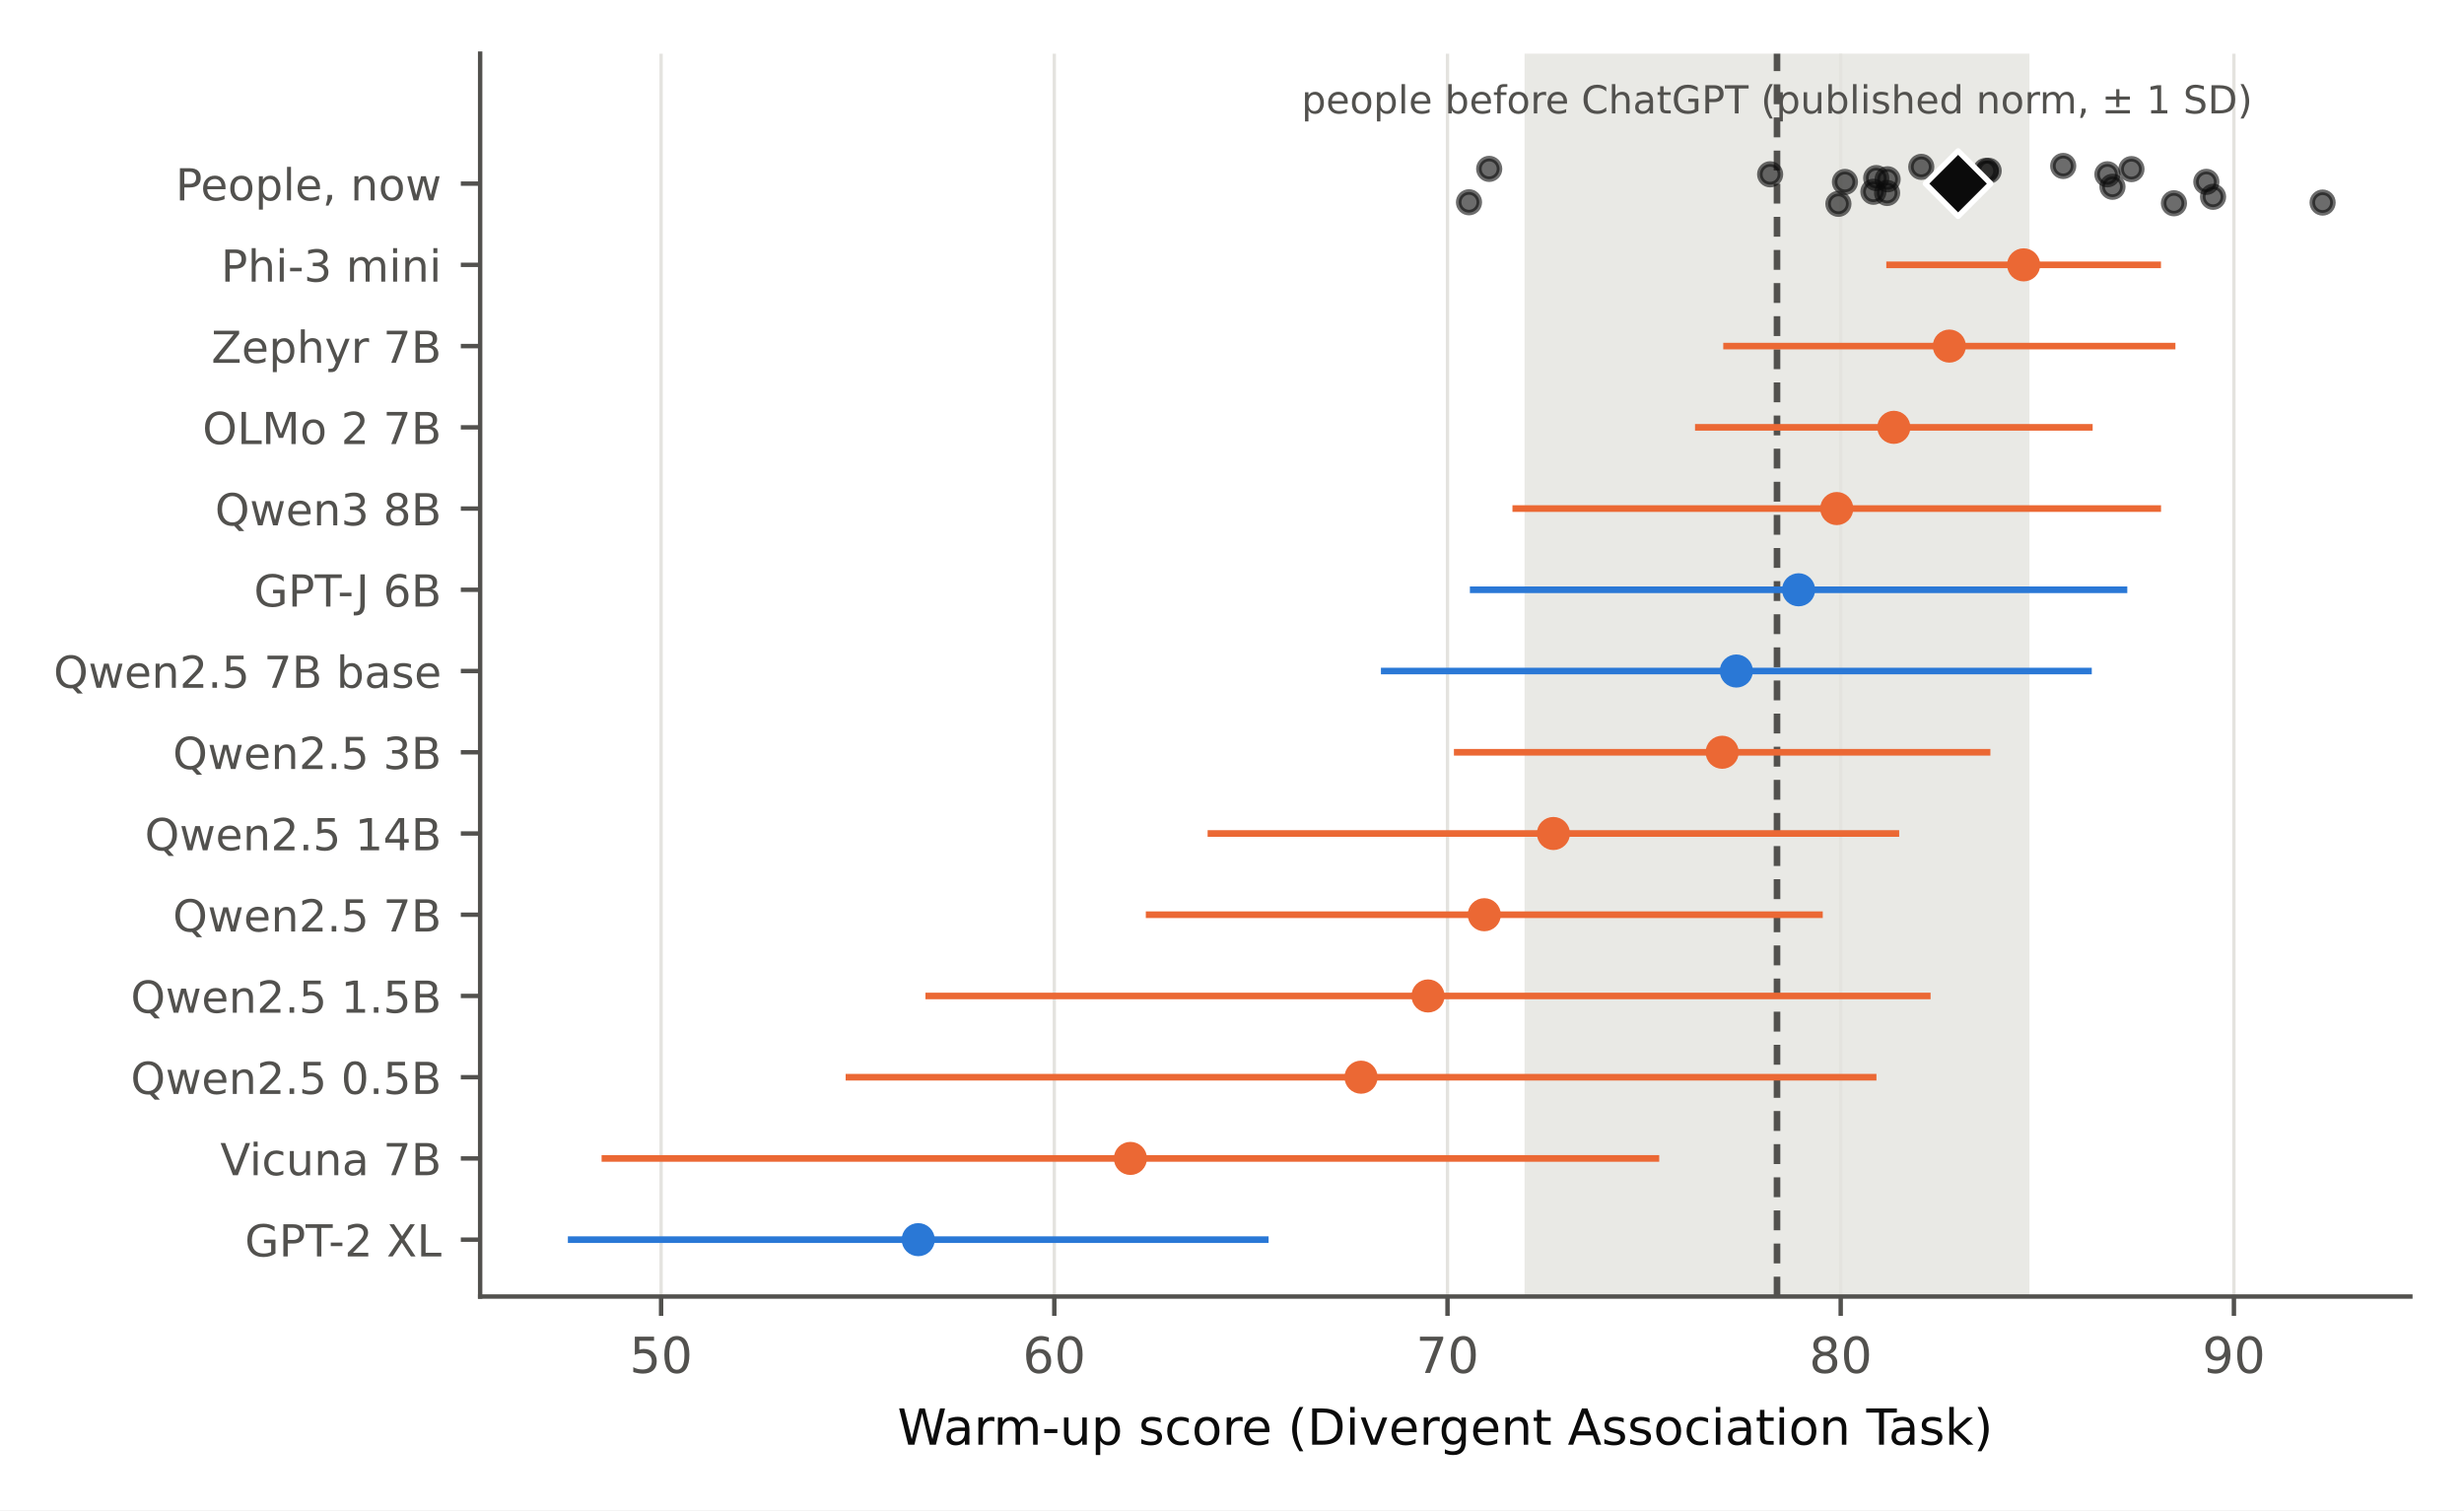
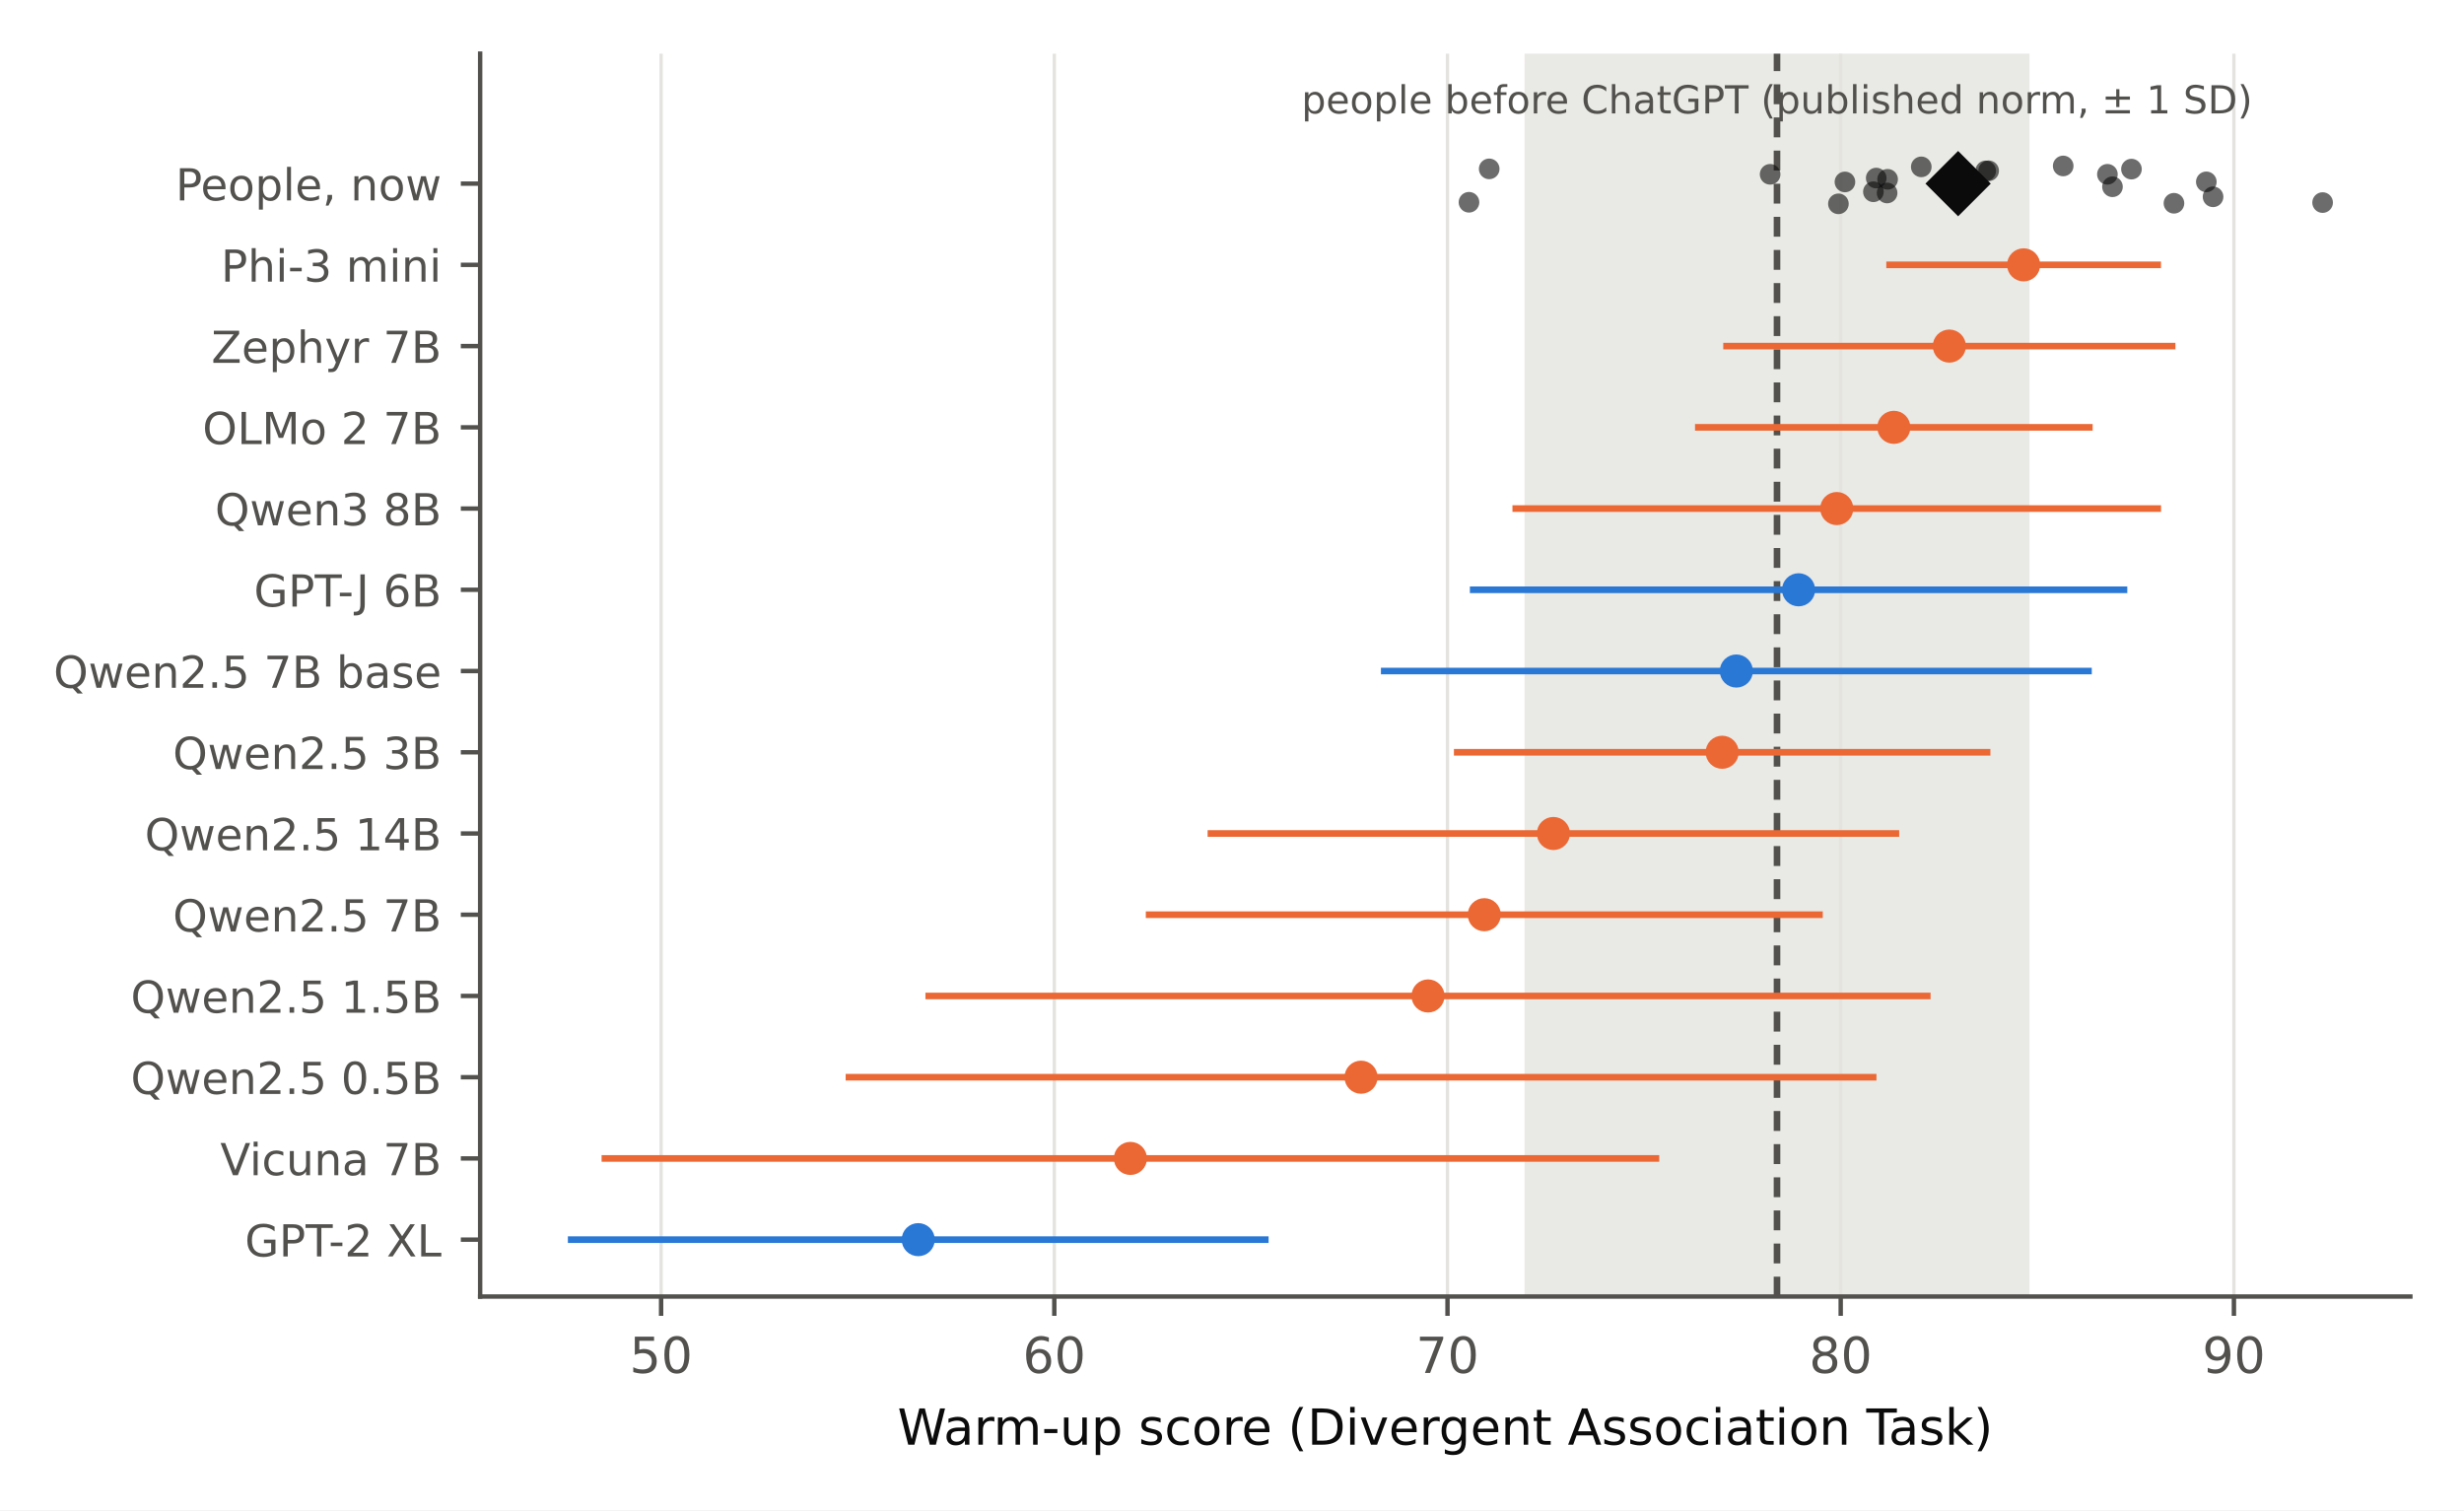
<svg xmlns="http://www.w3.org/2000/svg" xmlns:xlink="http://www.w3.org/1999/xlink" width="446.4pt" height="273.6pt" viewBox="0 0 446.4 273.6" version="1.1">
  <defs>
    <style type="text/css">*{stroke-linejoin: round; stroke-linecap: butt}</style>
  </defs>
  <g id="figure_1">
    <g id="patch_1">
      <path d="M 0 273.6  L 446.4 273.6  L 446.4 0  L 0 0  z " style="fill: #ffffff" />
    </g>
    <g id="axes_1">
      <g id="patch_2">
        <path d="M 86.987 234.878  L 436.68 234.878  L 436.68 9.72  L 86.987 9.72  z " style="fill: #ffffff" />
      </g>
      <g id="patch_3">
-         <path d="M 276.704 234.878  L 367.173 234.878  L 367.173 9.72  L 276.704 9.72  z " clip-path="url(#pc5e943c683)" style="fill: #e4e3df; opacity: 0.8; stroke: #e4e3df; stroke-linejoin: miter" />
+         <path d="M 276.704 234.878  L 367.173 234.878  L 367.173 9.72  L 276.704 9.72  z " clip-path="url(#pc94dd64cd2)" style="fill: #e4e3df; opacity: 0.8; stroke: #e4e3df; stroke-linejoin: miter" />
      </g>
      <g id="matplotlib.axis_1">
        <g id="xtick_1">
          <g id="line2d_1">
-             <path d="M 119.771 234.878  L 119.771 9.72  " clip-path="url(#pc5e943c683)" style="fill: none; stroke: #e4e3df; stroke-width: 0.6; stroke-linecap: square" />
+             <path d="M 119.771 234.878  L 119.771 9.72  " clip-path="url(#pc94dd64cd2)" style="fill: none; stroke: #e4e3df; stroke-width: 0.6; stroke-linecap: square" />
          </g>
          <g id="line2d_2">
            <defs>
-               <path id="m0972b7457a" d="M 0 0  L 0 3.5  " style="stroke: #52514e; stroke-width: 0.8" />
+               <path id="ma898b8cf05" d="M 0 0  L 0 3.5  " style="stroke: #52514e; stroke-width: 0.8" />
            </defs>
            <g>
-               <use xlink:href="#m0972b7457a" x="119.771" y="234.878" style="fill: #52514e; stroke: #52514e; stroke-width: 0.8" />
+               <use xlink:href="#ma898b8cf05" x="119.771" y="234.878" style="fill: #52514e; stroke: #52514e; stroke-width: 0.8" />
            </g>
          </g>
          <g id="text_1">
            <text style="font-size: 9px; font-family: 'DejaVu Sans'; text-anchor: middle; fill: #52514e" x="119.771" y="248.716" transform="rotate(-0 119.7707 248.7158)">50</text>
          </g>
        </g>
        <g id="xtick_2">
          <g id="line2d_3">
-             <path d="M 191.007 234.878  L 191.007 9.72  " clip-path="url(#pc5e943c683)" style="fill: none; stroke: #e4e3df; stroke-width: 0.6; stroke-linecap: square" />
+             <path d="M 191.007 234.878  L 191.007 9.72  " clip-path="url(#pc94dd64cd2)" style="fill: none; stroke: #e4e3df; stroke-width: 0.6; stroke-linecap: square" />
          </g>
          <g id="line2d_4">
            <g>
-               <use xlink:href="#m0972b7457a" x="191.007" y="234.878" style="fill: #52514e; stroke: #52514e; stroke-width: 0.8" />
+               <use xlink:href="#ma898b8cf05" x="191.007" y="234.878" style="fill: #52514e; stroke: #52514e; stroke-width: 0.8" />
            </g>
          </g>
          <g id="text_2">
            <text style="font-size: 9px; font-family: 'DejaVu Sans'; text-anchor: middle; fill: #52514e" x="191.007" y="248.716" transform="rotate(-0 191.0067 248.7158)">60</text>
          </g>
        </g>
        <g id="xtick_3">
          <g id="line2d_5">
-             <path d="M 262.243 234.878  L 262.243 9.72  " clip-path="url(#pc5e943c683)" style="fill: none; stroke: #e4e3df; stroke-width: 0.6; stroke-linecap: square" />
+             <path d="M 262.243 234.878  L 262.243 9.72  " clip-path="url(#pc94dd64cd2)" style="fill: none; stroke: #e4e3df; stroke-width: 0.6; stroke-linecap: square" />
          </g>
          <g id="line2d_6">
            <g>
-               <use xlink:href="#m0972b7457a" x="262.243" y="234.878" style="fill: #52514e; stroke: #52514e; stroke-width: 0.8" />
+               <use xlink:href="#ma898b8cf05" x="262.243" y="234.878" style="fill: #52514e; stroke: #52514e; stroke-width: 0.8" />
            </g>
          </g>
          <g id="text_3">
            <text style="font-size: 9px; font-family: 'DejaVu Sans'; text-anchor: middle; fill: #52514e" x="262.243" y="248.716" transform="rotate(-0 262.2427 248.7158)">70</text>
          </g>
        </g>
        <g id="xtick_4">
          <g id="line2d_7">
-             <path d="M 333.479 234.878  L 333.479 9.72  " clip-path="url(#pc5e943c683)" style="fill: none; stroke: #e4e3df; stroke-width: 0.6; stroke-linecap: square" />
+             <path d="M 333.479 234.878  L 333.479 9.72  " clip-path="url(#pc94dd64cd2)" style="fill: none; stroke: #e4e3df; stroke-width: 0.6; stroke-linecap: square" />
          </g>
          <g id="line2d_8">
            <g>
-               <use xlink:href="#m0972b7457a" x="333.479" y="234.878" style="fill: #52514e; stroke: #52514e; stroke-width: 0.8" />
+               <use xlink:href="#ma898b8cf05" x="333.479" y="234.878" style="fill: #52514e; stroke: #52514e; stroke-width: 0.8" />
            </g>
          </g>
          <g id="text_4">
            <text style="font-size: 9px; font-family: 'DejaVu Sans'; text-anchor: middle; fill: #52514e" x="333.479" y="248.716" transform="rotate(-0 333.4787 248.7158)">80</text>
          </g>
        </g>
        <g id="xtick_5">
          <g id="line2d_9">
-             <path d="M 404.715 234.878  L 404.715 9.72  " clip-path="url(#pc5e943c683)" style="fill: none; stroke: #e4e3df; stroke-width: 0.6; stroke-linecap: square" />
+             <path d="M 404.715 234.878  L 404.715 9.72  " clip-path="url(#pc94dd64cd2)" style="fill: none; stroke: #e4e3df; stroke-width: 0.6; stroke-linecap: square" />
          </g>
          <g id="line2d_10">
            <g>
-               <use xlink:href="#m0972b7457a" x="404.715" y="234.878" style="fill: #52514e; stroke: #52514e; stroke-width: 0.8" />
+               <use xlink:href="#ma898b8cf05" x="404.715" y="234.878" style="fill: #52514e; stroke: #52514e; stroke-width: 0.8" />
            </g>
          </g>
          <g id="text_5">
            <text style="font-size: 9px; font-family: 'DejaVu Sans'; text-anchor: middle; fill: #52514e" x="404.715" y="248.716" transform="rotate(-0 404.7147 248.7158)">90</text>
          </g>
        </g>
        <g id="text_6">
          <text style="font-size: 9px; font-family: 'DejaVu Sans'; text-anchor: middle; fill: #0b0b0b" x="261.834" y="261.716" transform="rotate(-0 261.8338 261.7165)">Warm-up score (Divergent Association Task)</text>
        </g>
      </g>
      <g id="matplotlib.axis_2">
        <g id="ytick_1">
          <g id="line2d_11">
            <defs>
-               <path id="m33366b188b" d="M 0 0  L -3.5 0  " style="stroke: #52514e; stroke-width: 0.8" />
+               <path id="me882f5c88e" d="M 0 0  L -3.5 0  " style="stroke: #52514e; stroke-width: 0.8" />
            </defs>
            <g>
-               <use xlink:href="#m33366b188b" x="86.987" y="224.577" style="fill: #52514e; stroke: #52514e; stroke-width: 0.8" />
+               <use xlink:href="#me882f5c88e" x="86.987" y="224.577" style="fill: #52514e; stroke: #52514e; stroke-width: 0.8" />
            </g>
          </g>
          <g id="text_7">
            <text style="font-size: 8px; font-family: 'DejaVu Sans'; text-anchor: end; fill: #52514e" x="79.987" y="227.616" transform="rotate(-0 79.9875 227.6156)">GPT-2 XL</text>
          </g>
        </g>
        <g id="ytick_2">
          <g id="line2d_12">
            <g>
-               <use xlink:href="#m33366b188b" x="86.987" y="209.86" style="fill: #52514e; stroke: #52514e; stroke-width: 0.8" />
+               <use xlink:href="#me882f5c88e" x="86.987" y="209.86" style="fill: #52514e; stroke: #52514e; stroke-width: 0.8" />
            </g>
          </g>
          <g id="text_8">
            <text style="font-size: 8px; font-family: 'DejaVu Sans'; text-anchor: end; fill: #52514e" x="79.987" y="212.9" transform="rotate(-0 79.9875 212.8997)">Vicuna 7B</text>
          </g>
        </g>
        <g id="ytick_3">
          <g id="line2d_13">
            <g>
-               <use xlink:href="#m33366b188b" x="86.987" y="195.144" style="fill: #52514e; stroke: #52514e; stroke-width: 0.8" />
+               <use xlink:href="#me882f5c88e" x="86.987" y="195.144" style="fill: #52514e; stroke: #52514e; stroke-width: 0.8" />
            </g>
          </g>
          <g id="text_9">
            <text style="font-size: 8px; font-family: 'DejaVu Sans'; text-anchor: end; fill: #52514e" x="79.987" y="198.183" transform="rotate(-0 79.9875 198.1832)">Qwen2.5 0.5B</text>
          </g>
        </g>
        <g id="ytick_4">
          <g id="line2d_14">
            <g>
-               <use xlink:href="#m33366b188b" x="86.987" y="180.428" style="fill: #52514e; stroke: #52514e; stroke-width: 0.8" />
+               <use xlink:href="#me882f5c88e" x="86.987" y="180.428" style="fill: #52514e; stroke: #52514e; stroke-width: 0.8" />
            </g>
          </g>
          <g id="text_10">
            <text style="font-size: 8px; font-family: 'DejaVu Sans'; text-anchor: end; fill: #52514e" x="79.987" y="183.467" transform="rotate(-0 79.9875 183.467)">Qwen2.5 1.5B</text>
          </g>
        </g>
        <g id="ytick_5">
          <g id="line2d_15">
            <g>
-               <use xlink:href="#m33366b188b" x="86.987" y="165.712" style="fill: #52514e; stroke: #52514e; stroke-width: 0.8" />
+               <use xlink:href="#me882f5c88e" x="86.987" y="165.712" style="fill: #52514e; stroke: #52514e; stroke-width: 0.8" />
            </g>
          </g>
          <g id="text_11">
            <text style="font-size: 8px; font-family: 'DejaVu Sans'; text-anchor: end; fill: #52514e" x="79.987" y="168.751" transform="rotate(-0 79.9875 168.7508)">Qwen2.5 7B</text>
          </g>
        </g>
        <g id="ytick_6">
          <g id="line2d_16">
            <g>
-               <use xlink:href="#m33366b188b" x="86.987" y="150.996" style="fill: #52514e; stroke: #52514e; stroke-width: 0.8" />
+               <use xlink:href="#me882f5c88e" x="86.987" y="150.996" style="fill: #52514e; stroke: #52514e; stroke-width: 0.8" />
            </g>
          </g>
          <g id="text_12">
            <text style="font-size: 8px; font-family: 'DejaVu Sans'; text-anchor: end; fill: #52514e" x="79.987" y="154.035" transform="rotate(-0 79.9875 154.0346)">Qwen2.5 14B</text>
          </g>
        </g>
        <g id="ytick_7">
          <g id="line2d_17">
            <g>
-               <use xlink:href="#m33366b188b" x="86.987" y="136.279" style="fill: #52514e; stroke: #52514e; stroke-width: 0.8" />
+               <use xlink:href="#me882f5c88e" x="86.987" y="136.279" style="fill: #52514e; stroke: #52514e; stroke-width: 0.8" />
            </g>
          </g>
          <g id="text_13">
            <text style="font-size: 8px; font-family: 'DejaVu Sans'; text-anchor: end; fill: #52514e" x="79.987" y="139.318" transform="rotate(-0 79.9875 139.3184)">Qwen2.5 3B</text>
          </g>
        </g>
        <g id="ytick_8">
          <g id="line2d_18">
            <g>
-               <use xlink:href="#m33366b188b" x="86.987" y="121.563" style="fill: #52514e; stroke: #52514e; stroke-width: 0.8" />
+               <use xlink:href="#me882f5c88e" x="86.987" y="121.563" style="fill: #52514e; stroke: #52514e; stroke-width: 0.8" />
            </g>
          </g>
          <g id="text_14">
            <text style="font-size: 8px; font-family: 'DejaVu Sans'; text-anchor: end; fill: #52514e" x="79.987" y="124.603" transform="rotate(-0 79.9875 124.6025)">Qwen2.5 7B base</text>
          </g>
        </g>
        <g id="ytick_9">
          <g id="line2d_19">
            <g>
-               <use xlink:href="#m33366b188b" x="86.987" y="106.847" style="fill: #52514e; stroke: #52514e; stroke-width: 0.8" />
+               <use xlink:href="#me882f5c88e" x="86.987" y="106.847" style="fill: #52514e; stroke: #52514e; stroke-width: 0.8" />
            </g>
          </g>
          <g id="text_15">
            <text style="font-size: 8px; font-family: 'DejaVu Sans'; text-anchor: end; fill: #52514e" x="79.987" y="109.886" transform="rotate(-0 79.9875 109.886)">GPT-J 6B</text>
          </g>
        </g>
        <g id="ytick_10">
          <g id="line2d_20">
            <g>
-               <use xlink:href="#m33366b188b" x="86.987" y="92.131" style="fill: #52514e; stroke: #52514e; stroke-width: 0.8" />
+               <use xlink:href="#me882f5c88e" x="86.987" y="92.131" style="fill: #52514e; stroke: #52514e; stroke-width: 0.8" />
            </g>
          </g>
          <g id="text_16">
            <text style="font-size: 8px; font-family: 'DejaVu Sans'; text-anchor: end; fill: #52514e" x="79.987" y="95.17" transform="rotate(-0 79.9875 95.16979)">Qwen3 8B</text>
          </g>
        </g>
        <g id="ytick_11">
          <g id="line2d_21">
            <g>
-               <use xlink:href="#m33366b188b" x="86.987" y="77.415" style="fill: #52514e; stroke: #52514e; stroke-width: 0.8" />
+               <use xlink:href="#me882f5c88e" x="86.987" y="77.415" style="fill: #52514e; stroke: #52514e; stroke-width: 0.8" />
            </g>
          </g>
          <g id="text_17">
            <text style="font-size: 8px; font-family: 'DejaVu Sans'; text-anchor: end; fill: #52514e" x="79.987" y="80.454" transform="rotate(-0 79.9875 80.45359)">OLMo 2 7B</text>
          </g>
        </g>
        <g id="ytick_12">
          <g id="line2d_22">
            <g>
-               <use xlink:href="#m33366b188b" x="86.987" y="62.698" style="fill: #52514e; stroke: #52514e; stroke-width: 0.8" />
+               <use xlink:href="#me882f5c88e" x="86.987" y="62.698" style="fill: #52514e; stroke: #52514e; stroke-width: 0.8" />
            </g>
          </g>
          <g id="text_18">
            <text style="font-size: 8px; font-family: 'DejaVu Sans'; text-anchor: end; fill: #52514e" x="79.987" y="65.738" transform="rotate(-0 79.9875 65.7377)">Zephyr 7B</text>
          </g>
        </g>
        <g id="ytick_13">
          <g id="line2d_23">
            <g>
-               <use xlink:href="#m33366b188b" x="86.987" y="47.982" style="fill: #52514e; stroke: #52514e; stroke-width: 0.8" />
+               <use xlink:href="#me882f5c88e" x="86.987" y="47.982" style="fill: #52514e; stroke: #52514e; stroke-width: 0.8" />
            </g>
          </g>
          <g id="text_19">
            <text style="font-size: 8px; font-family: 'DejaVu Sans'; text-anchor: end; fill: #52514e" x="79.987" y="51.022" transform="rotate(-0 79.9875 51.0215)">Phi-3 mini</text>
          </g>
        </g>
        <g id="ytick_14">
          <g id="line2d_24">
            <g>
-               <use xlink:href="#m33366b188b" x="86.987" y="33.266" style="fill: #52514e; stroke: #52514e; stroke-width: 0.8" />
+               <use xlink:href="#me882f5c88e" x="86.987" y="33.266" style="fill: #52514e; stroke: #52514e; stroke-width: 0.8" />
            </g>
          </g>
          <g id="text_20">
            <text style="font-size: 8px; font-family: 'DejaVu Sans'; text-anchor: end; fill: #52514e" x="79.987" y="36.305" transform="rotate(-0 79.9875 36.3053)">People, now</text>
          </g>
        </g>
      </g>
      <g id="line2d_25">
-         <path d="M 321.938 234.878  L 321.938 9.72  " clip-path="url(#pc5e943c683)" style="fill: none; stroke-dasharray: 3.6,2.4; stroke-dashoffset: 0; stroke: #52514e; stroke-width: 1.2" />
+         <path d="M 321.938 234.878  L 321.938 9.72  " clip-path="url(#pc94dd64cd2)" style="fill: none; stroke-dasharray: 3.6,2.4; stroke-dashoffset: 0; stroke: #52514e; stroke-width: 1.2" />
      </g>
      <g id="LineCollection_1">
-         <path d="M 102.883 224.577  L 229.828 224.577  " clip-path="url(#pc5e943c683)" style="fill: none; stroke: #2a78d6; stroke-width: 1.2" />
+         <path d="M 102.883 224.577  L 229.828 224.577  " clip-path="url(#pc94dd64cd2)" style="fill: none; stroke: #2a78d6; stroke-width: 1.2" />
      </g>
      <g id="LineCollection_2">
-         <path d="M 108.99 209.86  L 300.6 209.86  " clip-path="url(#pc5e943c683)" style="fill: none; stroke: #eb6834; stroke-width: 1.2" />
+         <path d="M 108.99 209.86  L 300.6 209.86  " clip-path="url(#pc94dd64cd2)" style="fill: none; stroke: #eb6834; stroke-width: 1.2" />
      </g>
      <g id="LineCollection_3">
-         <path d="M 153.206 195.144  L 339.955 195.144  " clip-path="url(#pc5e943c683)" style="fill: none; stroke: #eb6834; stroke-width: 1.2" />
+         <path d="M 153.206 195.144  L 339.955 195.144  " clip-path="url(#pc94dd64cd2)" style="fill: none; stroke: #eb6834; stroke-width: 1.2" />
      </g>
      <g id="LineCollection_4">
-         <path d="M 167.661 180.428  L 349.763 180.428  " clip-path="url(#pc5e943c683)" style="fill: none; stroke: #eb6834; stroke-width: 1.2" />
+         <path d="M 167.661 180.428  L 349.763 180.428  " clip-path="url(#pc94dd64cd2)" style="fill: none; stroke: #eb6834; stroke-width: 1.2" />
      </g>
      <g id="LineCollection_5">
-         <path d="M 207.585 165.712  L 330.225 165.712  " clip-path="url(#pc5e943c683)" style="fill: none; stroke: #eb6834; stroke-width: 1.2" />
+         <path d="M 207.585 165.712  L 330.225 165.712  " clip-path="url(#pc94dd64cd2)" style="fill: none; stroke: #eb6834; stroke-width: 1.2" />
      </g>
      <g id="LineCollection_6">
-         <path d="M 218.782 150.996  L 344.074 150.996  " clip-path="url(#pc5e943c683)" style="fill: none; stroke: #eb6834; stroke-width: 1.2" />
+         <path d="M 218.782 150.996  L 344.074 150.996  " clip-path="url(#pc94dd64cd2)" style="fill: none; stroke: #eb6834; stroke-width: 1.2" />
      </g>
      <g id="LineCollection_7">
-         <path d="M 263.406 136.279  L 360.596 136.279  " clip-path="url(#pc5e943c683)" style="fill: none; stroke: #eb6834; stroke-width: 1.2" />
+         <path d="M 263.406 136.279  L 360.596 136.279  " clip-path="url(#pc94dd64cd2)" style="fill: none; stroke: #eb6834; stroke-width: 1.2" />
      </g>
      <g id="LineCollection_8">
-         <path d="M 250.183 121.563  L 378.964 121.563  " clip-path="url(#pc5e943c683)" style="fill: none; stroke: #2a78d6; stroke-width: 1.2" />
+         <path d="M 250.183 121.563  L 378.964 121.563  " clip-path="url(#pc94dd64cd2)" style="fill: none; stroke: #2a78d6; stroke-width: 1.2" />
      </g>
      <g id="LineCollection_9">
-         <path d="M 266.297 106.847  L 385.4 106.847  " clip-path="url(#pc5e943c683)" style="fill: none; stroke: #2a78d6; stroke-width: 1.2" />
+         <path d="M 266.297 106.847  L 385.4 106.847  " clip-path="url(#pc94dd64cd2)" style="fill: none; stroke: #2a78d6; stroke-width: 1.2" />
      </g>
      <g id="LineCollection_10">
-         <path d="M 274.01 92.131  L 391.514 92.131  " clip-path="url(#pc5e943c683)" style="fill: none; stroke: #eb6834; stroke-width: 1.2" />
+         <path d="M 274.01 92.131  L 391.514 92.131  " clip-path="url(#pc94dd64cd2)" style="fill: none; stroke: #eb6834; stroke-width: 1.2" />
      </g>
      <g id="LineCollection_11">
-         <path d="M 307.085 77.415  L 379.124 77.415  " clip-path="url(#pc5e943c683)" style="fill: none; stroke: #eb6834; stroke-width: 1.2" />
+         <path d="M 307.085 77.415  L 379.124 77.415  " clip-path="url(#pc94dd64cd2)" style="fill: none; stroke: #eb6834; stroke-width: 1.2" />
      </g>
      <g id="LineCollection_12">
-         <path d="M 312.199 62.698  L 394.119 62.698  " clip-path="url(#pc5e943c683)" style="fill: none; stroke: #eb6834; stroke-width: 1.2" />
+         <path d="M 312.199 62.698  L 394.119 62.698  " clip-path="url(#pc94dd64cd2)" style="fill: none; stroke: #eb6834; stroke-width: 1.2" />
      </g>
      <g id="LineCollection_13">
-         <path d="M 341.738 47.982  L 391.501 47.982  " clip-path="url(#pc5e943c683)" style="fill: none; stroke: #eb6834; stroke-width: 1.2" />
+         <path d="M 341.738 47.982  L 391.501 47.982  " clip-path="url(#pc94dd64cd2)" style="fill: none; stroke: #eb6834; stroke-width: 1.2" />
      </g>
      <g id="line2d_26">
        <defs>
-           <path id="mf810004967" d="M 0 2.5  C 0.663 2.5 1.299 2.237 1.768 1.768  C 2.237 1.299 2.5 0.663 2.5 0  C 2.5 -0.663 2.237 -1.299 1.768 -1.768  C 1.299 -2.237 0.663 -2.5 0 -2.5  C -0.663 -2.5 -1.299 -2.237 -1.768 -1.768  C -2.237 -1.299 -2.5 -0.663 -2.5 0  C -2.5 0.663 -2.237 1.299 -1.768 1.768  C -1.299 2.237 -0.663 2.5 0 2.5  z " style="stroke: #2a78d6" />
+           <path id="m7f5e1af6a6" d="M 0 2.5  C 0.663 2.5 1.299 2.237 1.768 1.768  C 2.237 1.299 2.5 0.663 2.5 0  C 2.5 -0.663 2.237 -1.299 1.768 -1.768  C 1.299 -2.237 0.663 -2.5 0 -2.5  C -0.663 -2.5 -1.299 -2.237 -1.768 -1.768  C -2.237 -1.299 -2.5 -0.663 -2.5 0  C -2.5 0.663 -2.237 1.299 -1.768 1.768  C -1.299 2.237 -0.663 2.5 0 2.5  z " style="stroke: #2a78d6" />
        </defs>
-         <g clip-path="url(#pc5e943c683)">
-           <use xlink:href="#mf810004967" x="166.355" y="224.577" style="fill: #2a78d6; stroke: #2a78d6" />
+         <g clip-path="url(#pc94dd64cd2)">
+           <use xlink:href="#m7f5e1af6a6" x="166.355" y="224.577" style="fill: #2a78d6; stroke: #2a78d6" />
        </g>
      </g>
      <g id="line2d_27">
        <defs>
-           <path id="m640e46431c" d="M 0 2.5  C 0.663 2.5 1.299 2.237 1.768 1.768  C 2.237 1.299 2.5 0.663 2.5 0  C 2.5 -0.663 2.237 -1.299 1.768 -1.768  C 1.299 -2.237 0.663 -2.5 0 -2.5  C -0.663 -2.5 -1.299 -2.237 -1.768 -1.768  C -2.237 -1.299 -2.5 -0.663 -2.5 0  C -2.5 0.663 -2.237 1.299 -1.768 1.768  C -1.299 2.237 -0.663 2.5 0 2.5  z " style="stroke: #eb6834" />
+           <path id="m6dd99c982c" d="M 0 2.5  C 0.663 2.5 1.299 2.237 1.768 1.768  C 2.237 1.299 2.5 0.663 2.5 0  C 2.5 -0.663 2.237 -1.299 1.768 -1.768  C 1.299 -2.237 0.663 -2.5 0 -2.5  C -0.663 -2.5 -1.299 -2.237 -1.768 -1.768  C -2.237 -1.299 -2.5 -0.663 -2.5 0  C -2.5 0.663 -2.237 1.299 -1.768 1.768  C -1.299 2.237 -0.663 2.5 0 2.5  z " style="stroke: #eb6834" />
        </defs>
-         <g clip-path="url(#pc5e943c683)">
-           <use xlink:href="#m640e46431c" x="204.795" y="209.86" style="fill: #eb6834; stroke: #eb6834" />
+         <g clip-path="url(#pc94dd64cd2)">
+           <use xlink:href="#m6dd99c982c" x="204.795" y="209.86" style="fill: #eb6834; stroke: #eb6834" />
        </g>
      </g>
      <g id="line2d_28">
-         <g clip-path="url(#pc5e943c683)">
-           <use xlink:href="#m640e46431c" x="246.58" y="195.144" style="fill: #eb6834; stroke: #eb6834" />
+         <g clip-path="url(#pc94dd64cd2)">
+           <use xlink:href="#m6dd99c982c" x="246.58" y="195.144" style="fill: #eb6834; stroke: #eb6834" />
        </g>
      </g>
      <g id="line2d_29">
-         <g clip-path="url(#pc5e943c683)">
-           <use xlink:href="#m640e46431c" x="258.712" y="180.428" style="fill: #eb6834; stroke: #eb6834" />
+         <g clip-path="url(#pc94dd64cd2)">
+           <use xlink:href="#m6dd99c982c" x="258.712" y="180.428" style="fill: #eb6834; stroke: #eb6834" />
        </g>
      </g>
      <g id="line2d_30">
-         <g clip-path="url(#pc5e943c683)">
-           <use xlink:href="#m640e46431c" x="268.905" y="165.712" style="fill: #eb6834; stroke: #eb6834" />
+         <g clip-path="url(#pc94dd64cd2)">
+           <use xlink:href="#m6dd99c982c" x="268.905" y="165.712" style="fill: #eb6834; stroke: #eb6834" />
        </g>
      </g>
      <g id="line2d_31">
-         <g clip-path="url(#pc5e943c683)">
-           <use xlink:href="#m640e46431c" x="281.428" y="150.996" style="fill: #eb6834; stroke: #eb6834" />
+         <g clip-path="url(#pc94dd64cd2)">
+           <use xlink:href="#m6dd99c982c" x="281.428" y="150.996" style="fill: #eb6834; stroke: #eb6834" />
        </g>
      </g>
      <g id="line2d_32">
-         <g clip-path="url(#pc5e943c683)">
-           <use xlink:href="#m640e46431c" x="312.001" y="136.279" style="fill: #eb6834; stroke: #eb6834" />
+         <g clip-path="url(#pc94dd64cd2)">
+           <use xlink:href="#m6dd99c982c" x="312.001" y="136.279" style="fill: #eb6834; stroke: #eb6834" />
        </g>
      </g>
      <g id="line2d_33">
-         <g clip-path="url(#pc5e943c683)">
-           <use xlink:href="#mf810004967" x="314.573" y="121.563" style="fill: #2a78d6; stroke: #2a78d6" />
+         <g clip-path="url(#pc94dd64cd2)">
+           <use xlink:href="#m7f5e1af6a6" x="314.573" y="121.563" style="fill: #2a78d6; stroke: #2a78d6" />
        </g>
      </g>
      <g id="line2d_34">
-         <g clip-path="url(#pc5e943c683)">
-           <use xlink:href="#mf810004967" x="325.848" y="106.847" style="fill: #2a78d6; stroke: #2a78d6" />
+         <g clip-path="url(#pc94dd64cd2)">
+           <use xlink:href="#m7f5e1af6a6" x="325.848" y="106.847" style="fill: #2a78d6; stroke: #2a78d6" />
        </g>
      </g>
      <g id="line2d_35">
-         <g clip-path="url(#pc5e943c683)">
-           <use xlink:href="#m640e46431c" x="332.762" y="92.131" style="fill: #eb6834; stroke: #eb6834" />
+         <g clip-path="url(#pc94dd64cd2)">
+           <use xlink:href="#m6dd99c982c" x="332.762" y="92.131" style="fill: #eb6834; stroke: #eb6834" />
        </g>
      </g>
      <g id="line2d_36">
-         <g clip-path="url(#pc5e943c683)">
-           <use xlink:href="#m640e46431c" x="343.104" y="77.415" style="fill: #eb6834; stroke: #eb6834" />
+         <g clip-path="url(#pc94dd64cd2)">
+           <use xlink:href="#m6dd99c982c" x="343.104" y="77.415" style="fill: #eb6834; stroke: #eb6834" />
        </g>
      </g>
      <g id="line2d_37">
-         <g clip-path="url(#pc5e943c683)">
-           <use xlink:href="#m640e46431c" x="353.159" y="62.698" style="fill: #eb6834; stroke: #eb6834" />
+         <g clip-path="url(#pc94dd64cd2)">
+           <use xlink:href="#m6dd99c982c" x="353.159" y="62.698" style="fill: #eb6834; stroke: #eb6834" />
        </g>
      </g>
      <g id="line2d_38">
-         <g clip-path="url(#pc5e943c683)">
-           <use xlink:href="#m640e46431c" x="366.619" y="47.982" style="fill: #eb6834; stroke: #eb6834" />
+         <g clip-path="url(#pc94dd64cd2)">
+           <use xlink:href="#m6dd99c982c" x="366.619" y="47.982" style="fill: #eb6834; stroke: #eb6834" />
        </g>
      </g>
      <g id="patch_4">
        <path d="M 86.987 234.878  L 86.987 9.72  " style="fill: none; stroke: #52514e; stroke-width: 0.8; stroke-linejoin: miter; stroke-linecap: square" />
      </g>
      <g id="patch_5">
        <path d="M 86.987 234.878  L 436.68 234.878  " style="fill: none; stroke: #52514e; stroke-width: 0.8; stroke-linejoin: miter; stroke-linecap: square" />
      </g>
-       <g id="PathCollection_1">
+       <g id="line2d_39">
        <defs>
-           <path id="mdd779cc54b" d="M 0 1.871  C 0.496 1.871 0.972 1.674 1.323 1.323  C 1.674 0.972 1.871 0.496 1.871 0  C 1.871 -0.496 1.674 -0.972 1.323 -1.323  C 0.972 -1.674 0.496 -1.871 0 -1.871  C -0.496 -1.871 -0.972 -1.674 -1.323 -1.323  C -1.674 -0.972 -1.871 -0.496 -1.871 0  C -1.871 0.496 -1.674 0.972 -1.323 1.323  C -0.972 1.674 -0.496 1.871 0 1.871  z " style="stroke: #0b0b0b; stroke-opacity: 0.6" />
+           <path id="mb9dfeb212e" d="M 0 1.871  C 0.496 1.871 0.972 1.674 1.323 1.323  C 1.674 0.972 1.871 0.496 1.871 0  C 1.871 -0.496 1.674 -0.972 1.323 -1.323  C 0.972 -1.674 0.496 -1.871 0 -1.871  C -0.496 -1.871 -0.972 -1.674 -1.323 -1.323  C -1.674 -0.972 -1.871 -0.496 -1.871 0  C -1.871 0.496 -1.674 0.972 -1.323 1.323  C -0.972 1.674 -0.496 1.871 0 1.871  z " />
        </defs>
-         <g clip-path="url(#pc5e943c683)">
-           <use xlink:href="#mdd779cc54b" x="339.913" y="32.258" style="fill: #0b0b0b; fill-opacity: 0.6; stroke: #0b0b0b; stroke-opacity: 0.6" />
-           <use xlink:href="#mdd779cc54b" x="341.884" y="34.96" style="fill: #0b0b0b; fill-opacity: 0.6; stroke: #0b0b0b; stroke-opacity: 0.6" />
-           <use xlink:href="#mdd779cc54b" x="266.135" y="36.643" style="fill: #0b0b0b; fill-opacity: 0.6; stroke: #0b0b0b; stroke-opacity: 0.6" />
-           <use xlink:href="#mdd779cc54b" x="393.852" y="36.823" style="fill: #0b0b0b; fill-opacity: 0.6; stroke: #0b0b0b; stroke-opacity: 0.6" />
-           <use xlink:href="#mdd779cc54b" x="359.745" y="30.961" style="fill: #0b0b0b; fill-opacity: 0.6; stroke: #0b0b0b; stroke-opacity: 0.6" />
-           <use xlink:href="#mdd779cc54b" x="348.076" y="30.229" style="fill: #0b0b0b; fill-opacity: 0.6; stroke: #0b0b0b; stroke-opacity: 0.6" />
-           <use xlink:href="#mdd779cc54b" x="341.977" y="32.481" style="fill: #0b0b0b; fill-opacity: 0.6; stroke: #0b0b0b; stroke-opacity: 0.6" />
-           <use xlink:href="#mdd779cc54b" x="320.692" y="31.577" style="fill: #0b0b0b; fill-opacity: 0.6; stroke: #0b0b0b; stroke-opacity: 0.6" />
-           <use xlink:href="#mdd779cc54b" x="399.717" y="32.945" style="fill: #0b0b0b; fill-opacity: 0.6; stroke: #0b0b0b; stroke-opacity: 0.6" />
-           <use xlink:href="#mdd779cc54b" x="373.787" y="30.065" style="fill: #0b0b0b; fill-opacity: 0.6; stroke: #0b0b0b; stroke-opacity: 0.6" />
-           <use xlink:href="#mdd779cc54b" x="360.283" y="30.942" style="fill: #0b0b0b; fill-opacity: 0.6; stroke: #0b0b0b; stroke-opacity: 0.6" />
-           <use xlink:href="#mdd779cc54b" x="333.063" y="36.925" style="fill: #0b0b0b; fill-opacity: 0.6; stroke: #0b0b0b; stroke-opacity: 0.6" />
-           <use xlink:href="#mdd779cc54b" x="386.154" y="30.636" style="fill: #0b0b0b; fill-opacity: 0.6; stroke: #0b0b0b; stroke-opacity: 0.6" />
-           <use xlink:href="#mdd779cc54b" x="420.785" y="36.698" style="fill: #0b0b0b; fill-opacity: 0.6; stroke: #0b0b0b; stroke-opacity: 0.6" />
-           <use xlink:href="#mdd779cc54b" x="381.796" y="31.576" style="fill: #0b0b0b; fill-opacity: 0.6; stroke: #0b0b0b; stroke-opacity: 0.6" />
-           <use xlink:href="#mdd779cc54b" x="400.938" y="35.652" style="fill: #0b0b0b; fill-opacity: 0.6; stroke: #0b0b0b; stroke-opacity: 0.6" />
-           <use xlink:href="#mdd779cc54b" x="269.796" y="30.594" style="fill: #0b0b0b; fill-opacity: 0.6; stroke: #0b0b0b; stroke-opacity: 0.6" />
-           <use xlink:href="#mdd779cc54b" x="334.246" y="32.961" style="fill: #0b0b0b; fill-opacity: 0.6; stroke: #0b0b0b; stroke-opacity: 0.6" />
-           <use xlink:href="#mdd779cc54b" x="339.403" y="34.74" style="fill: #0b0b0b; fill-opacity: 0.6; stroke: #0b0b0b; stroke-opacity: 0.6" />
-           <use xlink:href="#mdd779cc54b" x="382.715" y="33.835" style="fill: #0b0b0b; fill-opacity: 0.6; stroke: #0b0b0b; stroke-opacity: 0.6" />
+         <g clip-path="url(#pc94dd64cd2)">
+           <use xlink:href="#mb9dfeb212e" x="339.913" y="32.258" style="fill: #0b0b0b; fill-opacity: 0.6" />
+           <use xlink:href="#mb9dfeb212e" x="341.884" y="34.96" style="fill: #0b0b0b; fill-opacity: 0.6" />
+           <use xlink:href="#mb9dfeb212e" x="266.135" y="36.643" style="fill: #0b0b0b; fill-opacity: 0.6" />
+           <use xlink:href="#mb9dfeb212e" x="393.852" y="36.823" style="fill: #0b0b0b; fill-opacity: 0.6" />
+           <use xlink:href="#mb9dfeb212e" x="359.745" y="30.961" style="fill: #0b0b0b; fill-opacity: 0.6" />
+           <use xlink:href="#mb9dfeb212e" x="348.076" y="30.229" style="fill: #0b0b0b; fill-opacity: 0.6" />
+           <use xlink:href="#mb9dfeb212e" x="341.977" y="32.481" style="fill: #0b0b0b; fill-opacity: 0.6" />
+           <use xlink:href="#mb9dfeb212e" x="320.692" y="31.577" style="fill: #0b0b0b; fill-opacity: 0.6" />
+           <use xlink:href="#mb9dfeb212e" x="399.717" y="32.945" style="fill: #0b0b0b; fill-opacity: 0.6" />
+           <use xlink:href="#mb9dfeb212e" x="373.787" y="30.065" style="fill: #0b0b0b; fill-opacity: 0.6" />
+           <use xlink:href="#mb9dfeb212e" x="360.283" y="30.942" style="fill: #0b0b0b; fill-opacity: 0.6" />
+           <use xlink:href="#mb9dfeb212e" x="333.063" y="36.925" style="fill: #0b0b0b; fill-opacity: 0.6" />
+           <use xlink:href="#mb9dfeb212e" x="386.154" y="30.636" style="fill: #0b0b0b; fill-opacity: 0.6" />
+           <use xlink:href="#mb9dfeb212e" x="420.785" y="36.698" style="fill: #0b0b0b; fill-opacity: 0.6" />
+           <use xlink:href="#mb9dfeb212e" x="381.796" y="31.576" style="fill: #0b0b0b; fill-opacity: 0.6" />
+           <use xlink:href="#mb9dfeb212e" x="400.938" y="35.652" style="fill: #0b0b0b; fill-opacity: 0.6" />
+           <use xlink:href="#mb9dfeb212e" x="269.796" y="30.594" style="fill: #0b0b0b; fill-opacity: 0.6" />
+           <use xlink:href="#mb9dfeb212e" x="334.246" y="32.961" style="fill: #0b0b0b; fill-opacity: 0.6" />
+           <use xlink:href="#mb9dfeb212e" x="339.403" y="34.74" style="fill: #0b0b0b; fill-opacity: 0.6" />
+           <use xlink:href="#mb9dfeb212e" x="382.715" y="33.835" style="fill: #0b0b0b; fill-opacity: 0.6" />
        </g>
      </g>
      <g id="text_21">
        <text style="font-size: 7px; font-family: 'DejaVu Sans'; text-anchor: middle; fill: #52514e" x="321.938" y="20.547" transform="rotate(-0 321.9385 20.54713)">people before ChatGPT (published norm, ± 1 SD)</text>
      </g>
-       <g id="PathCollection_2">
+       <g id="line2d_40">
        <defs>
-           <path id="m60c4b9b3d2" d="M -0 5.916  L 5.916 0  L 0 -5.916  L -5.916 -0  z " style="stroke: #ffffff" />
+           <path id="m972cc744a3" d="M -0 5.916  L 5.916 0  L 0 -5.916  L -5.916 -0  z " />
        </defs>
-         <g clip-path="url(#pc5e943c683)">
-           <use xlink:href="#m60c4b9b3d2" x="354.748" y="33.266" style="fill: #0b0b0b; stroke: #ffffff" />
+         <g clip-path="url(#pc94dd64cd2)">
+           <use xlink:href="#m972cc744a3" x="354.748" y="33.266" style="fill: #0b0b0b" />
        </g>
      </g>
    </g>
  </g>
  <defs>
-     <clipPath id="pc5e943c683">
+     <clipPath id="pc94dd64cd2">
      <rect x="86.987" y="9.72" width="349.692" height="225.158" />
    </clipPath>
  </defs>
</svg>
